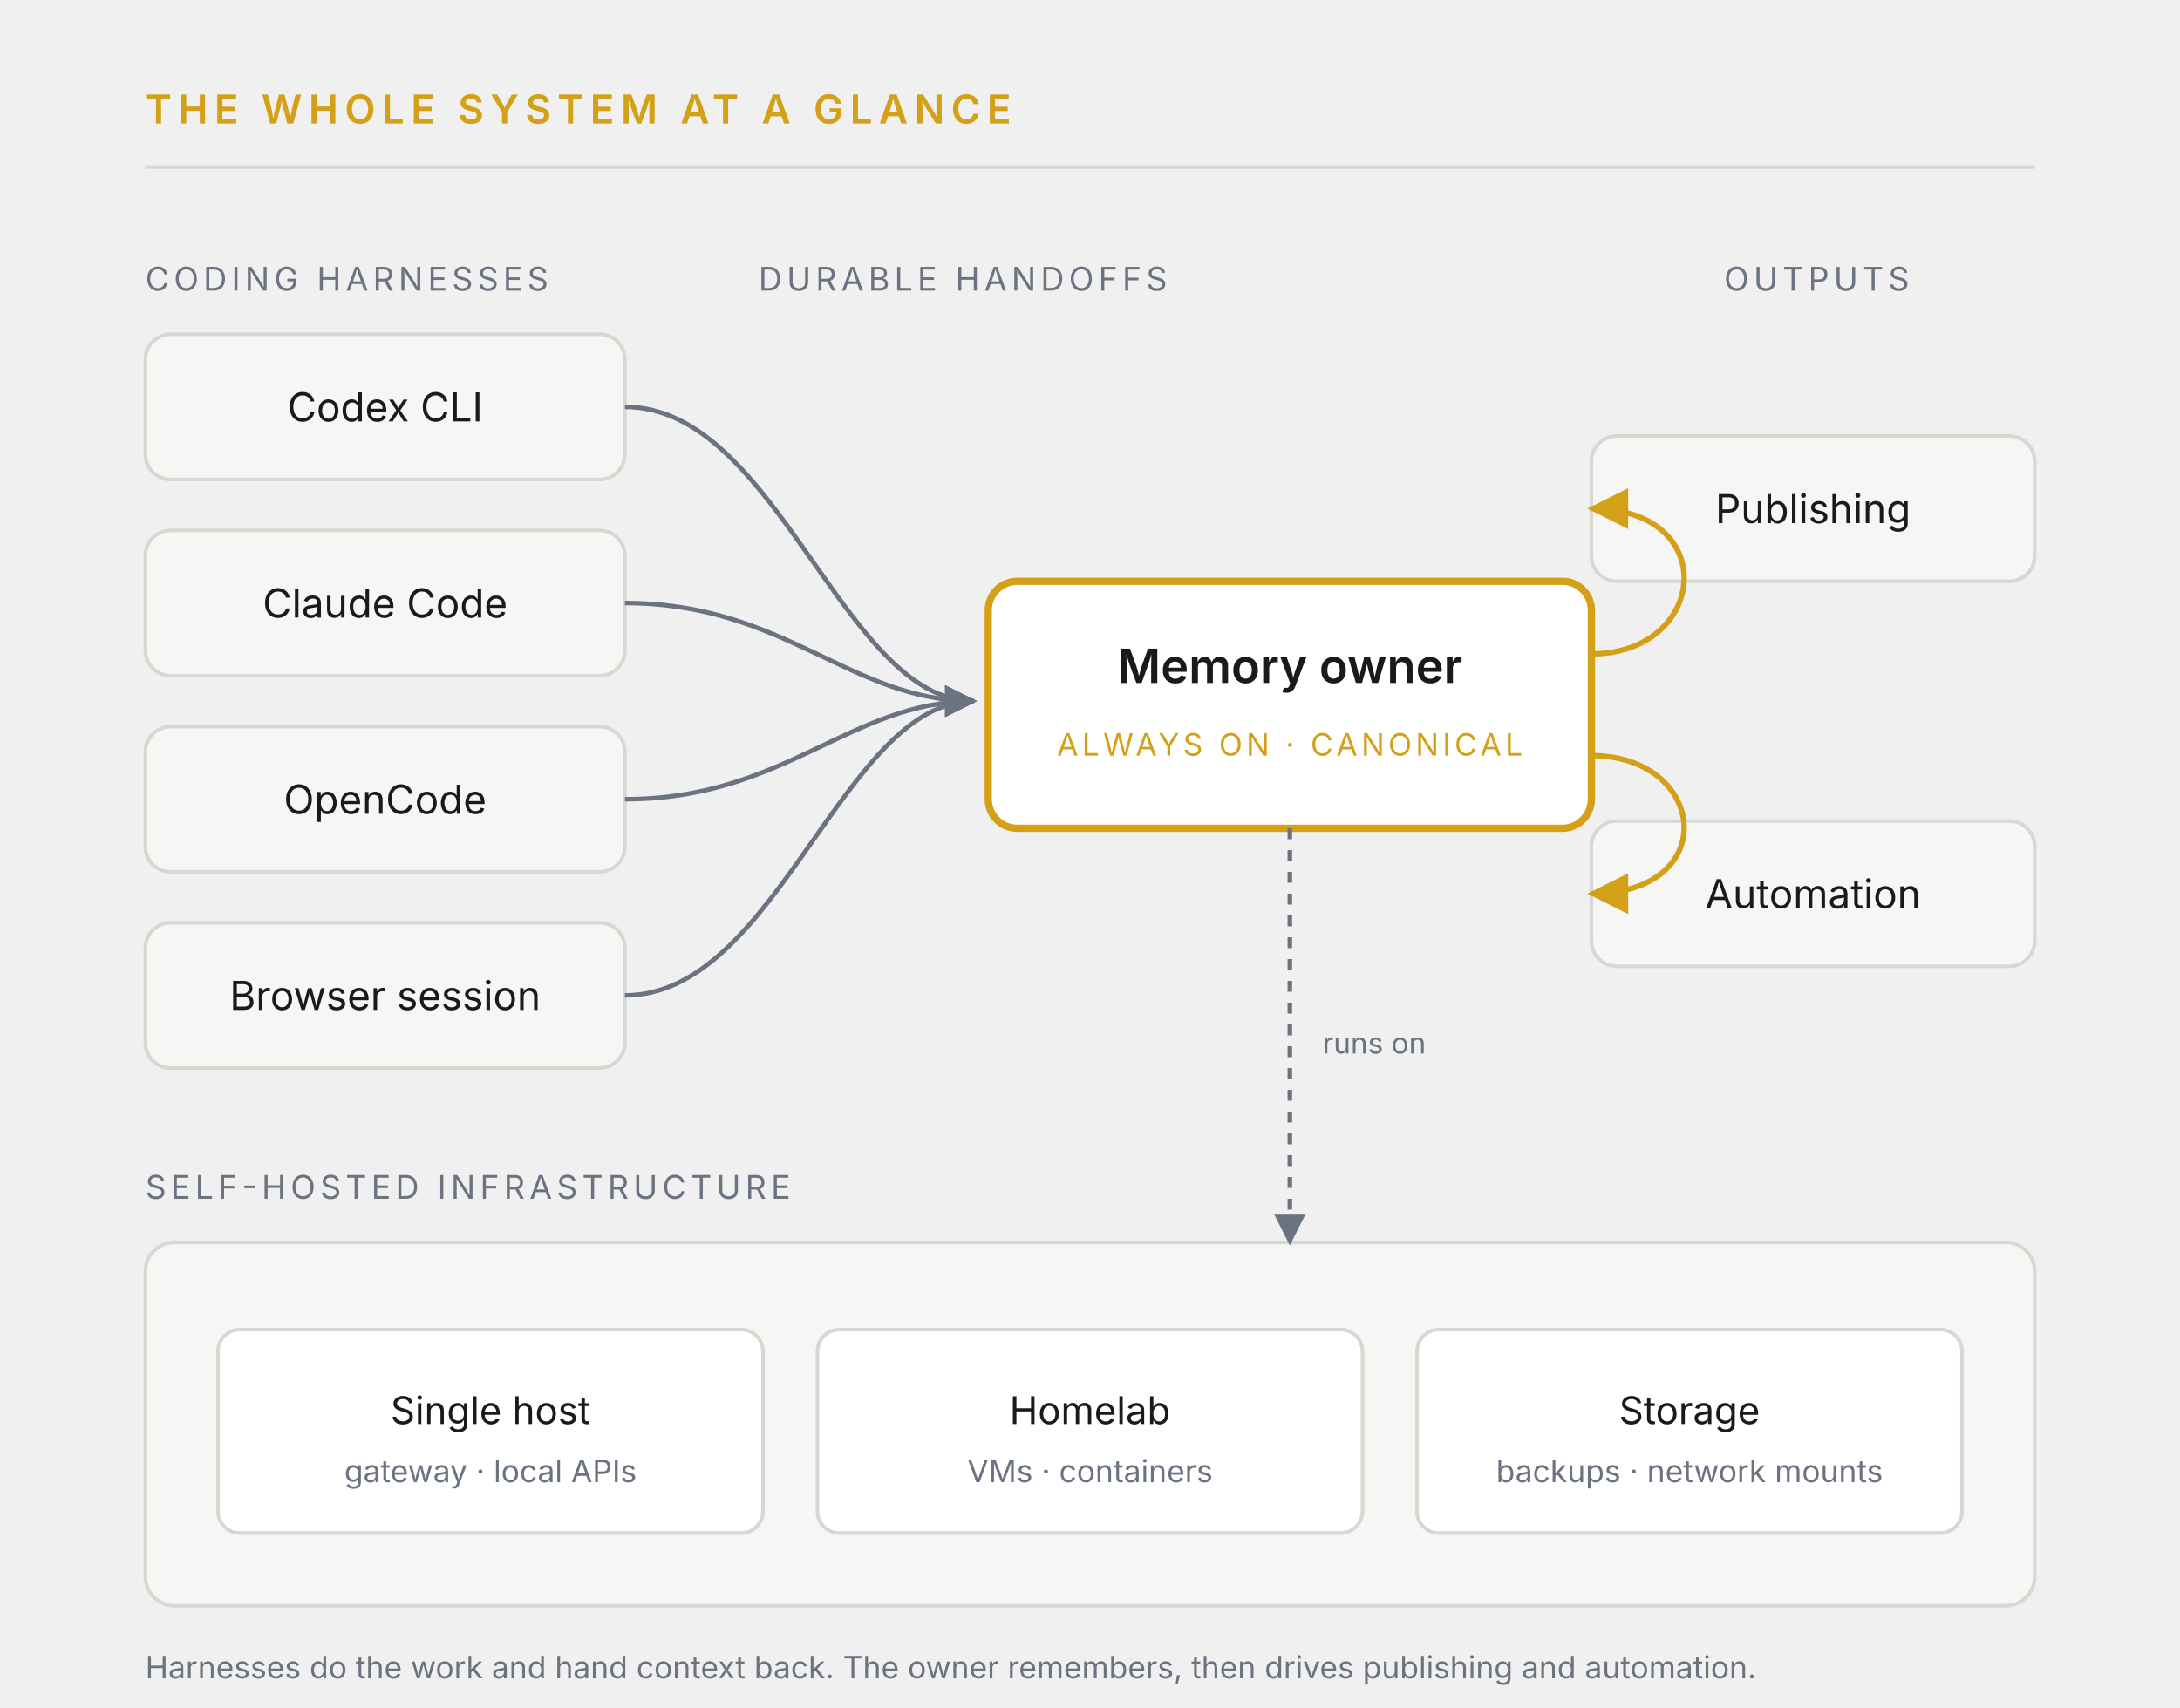
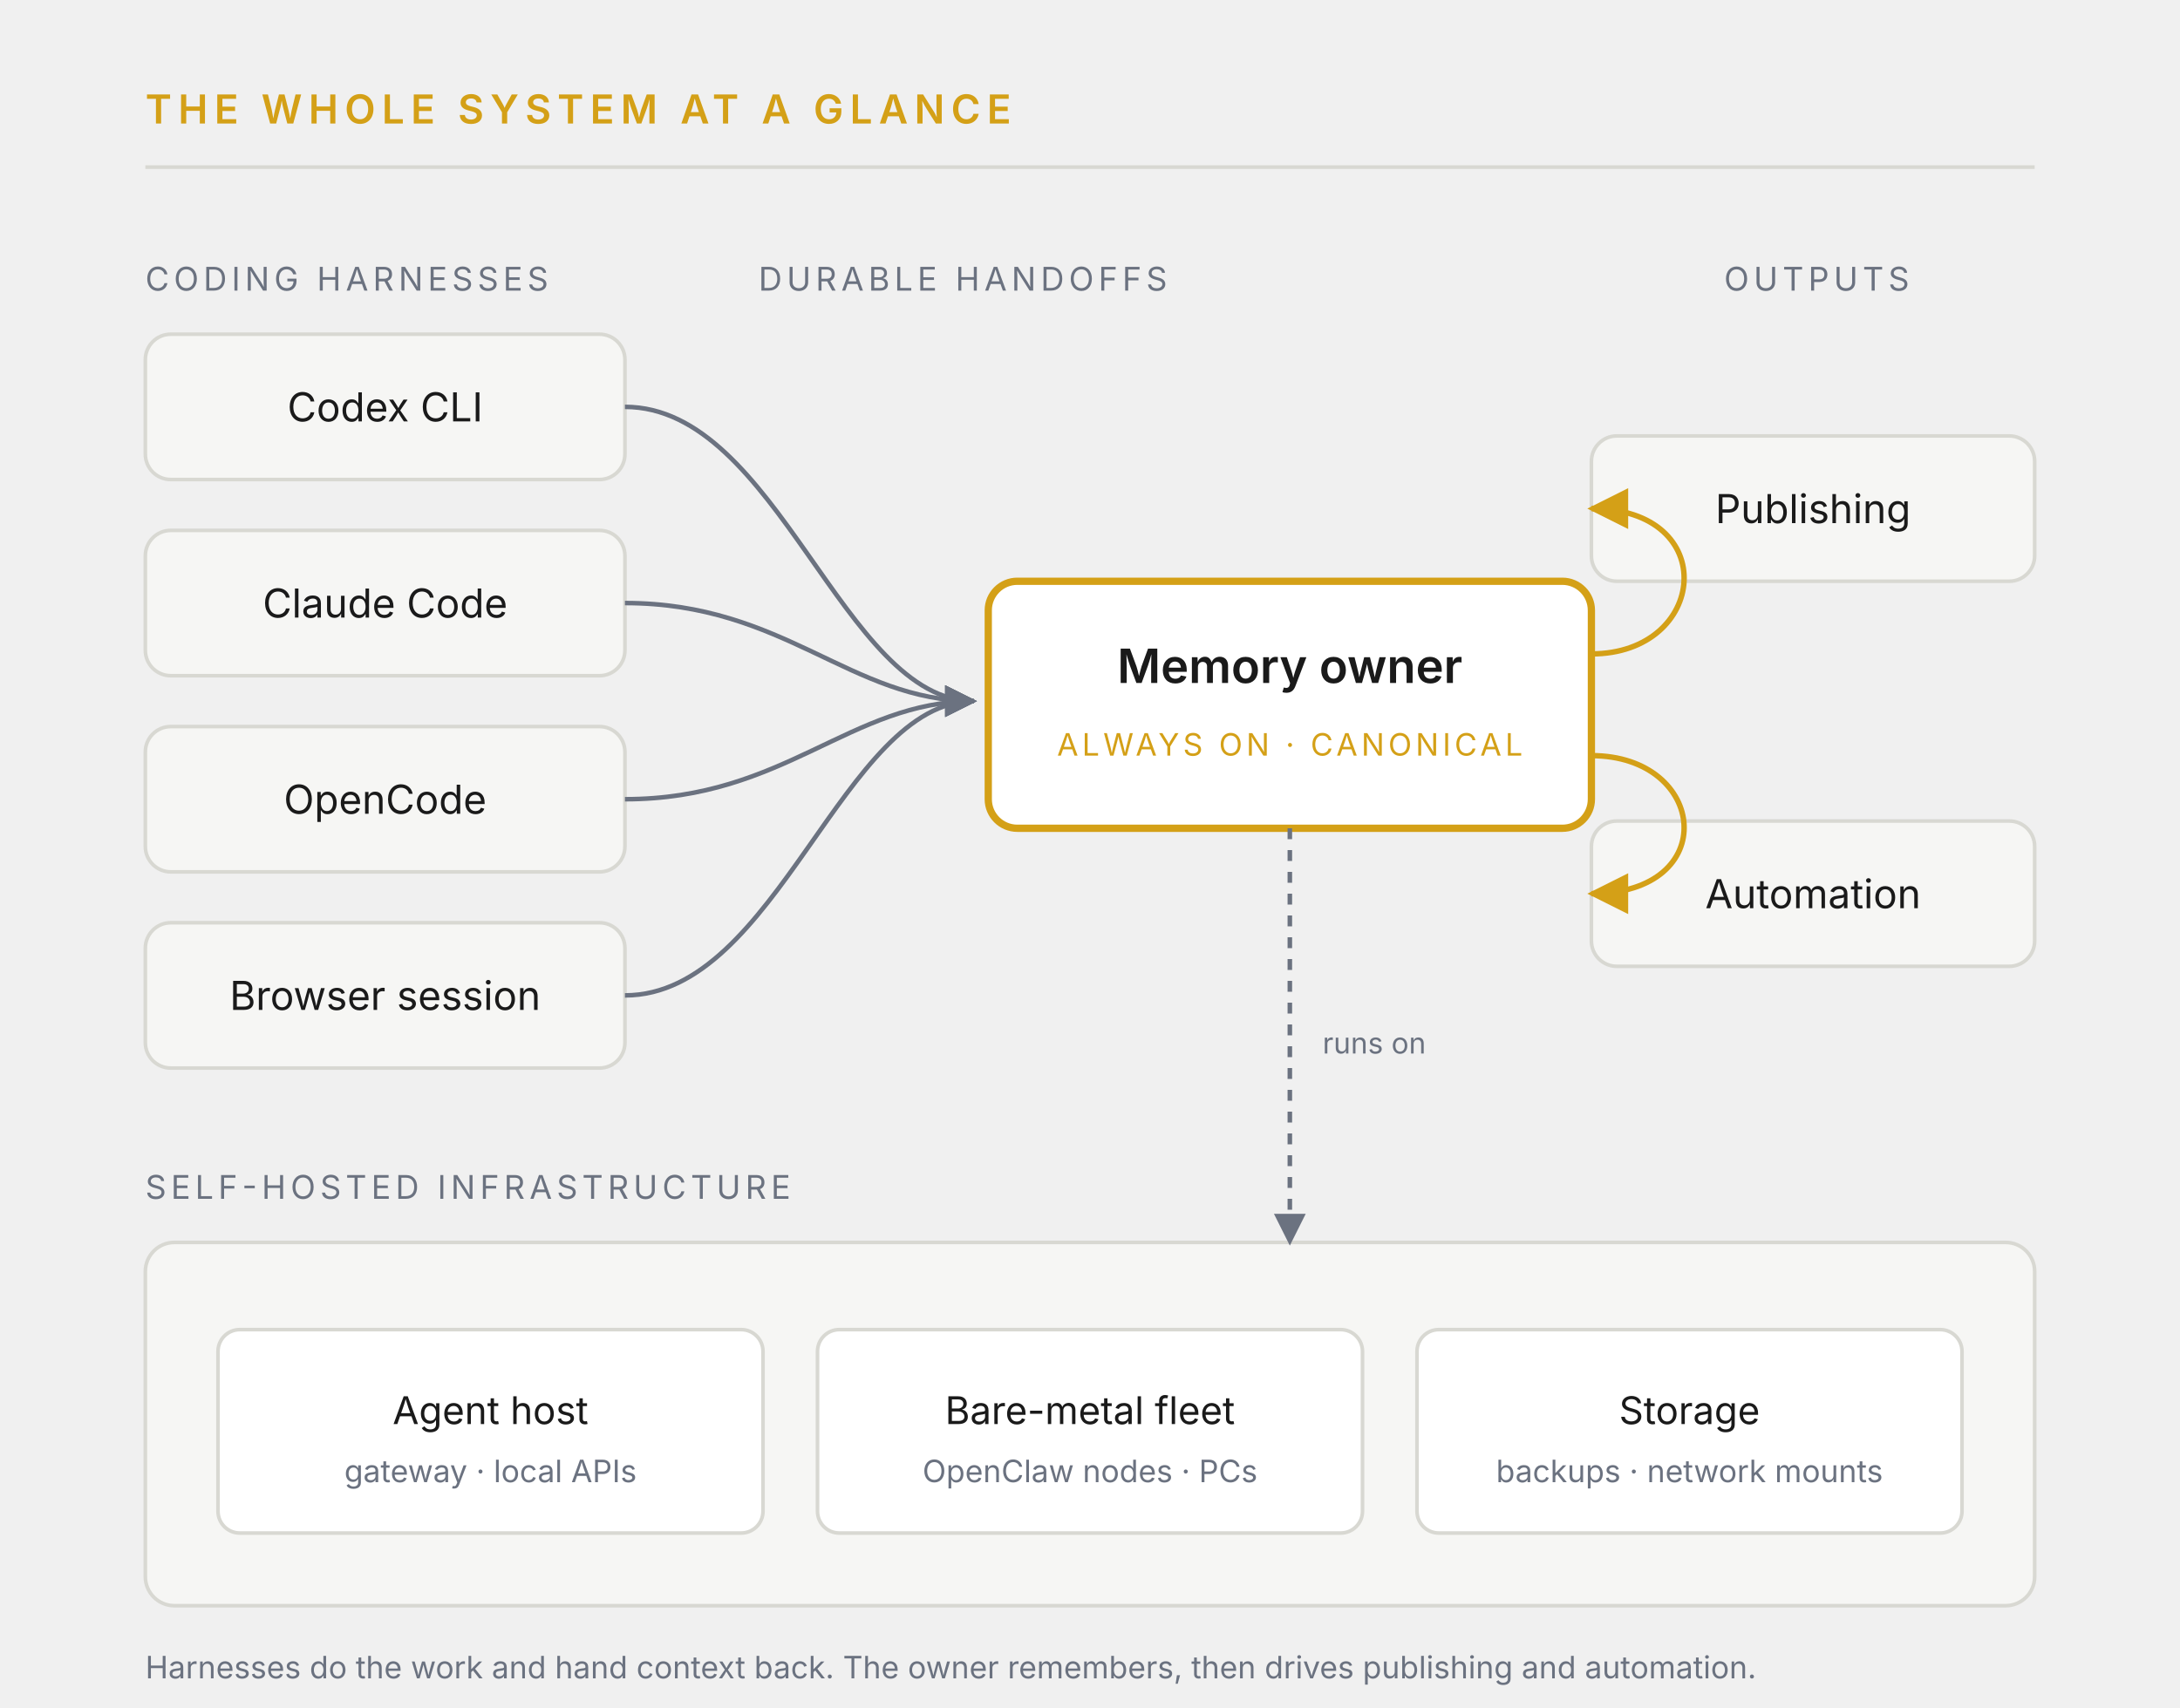
<svg xmlns="http://www.w3.org/2000/svg" viewBox="0 0 600 470" width="100%" height="auto" role="img" aria-labelledby="so-title so-desc" font-family="Inter, system-ui, sans-serif">
  <defs>
    <marker id="so-arrow" viewBox="0 0 10 10" refX="9" refY="5" markerWidth="7" markerHeight="7" orient="auto-start-reverse">
      <path d="M0,0 L10,5 L0,10 z" fill="#6b7280" />
    </marker>
    <marker id="so-arrow-gold" viewBox="0 0 10 10" refX="9" refY="5" markerWidth="7.5" markerHeight="7.5" orient="auto-start-reverse">
      <path d="M0,0 L10,5 L0,10 z" fill="#d4a017" />
    </marker>
  </defs>
  <text x="40" y="34" font-size="11" letter-spacing="0.16em" fill="#d4a017" font-weight="600">THE WHOLE SYSTEM AT A GLANCE</text>
  <line x1="40" y1="46" x2="560" y2="46" stroke="#d8d8d2" stroke-width="1" />
  <text x="40" y="80" font-size="9" letter-spacing="0.14em" fill="#6b7280">CODING HARNESSES</text>
  <g>
    <rect x="40" y="92" width="132" height="40" rx="7" fill="#f6f6f4" stroke="#d8d8d2" stroke-width="1" />
    <text x="106" y="116" font-size="11" fill="#1a1a1a" text-anchor="middle">Codex CLI</text>
    <rect x="40" y="146" width="132" height="40" rx="7" fill="#f6f6f4" stroke="#d8d8d2" stroke-width="1" />
    <text x="106" y="170" font-size="11" fill="#1a1a1a" text-anchor="middle">Claude Code</text>
    <rect x="40" y="200" width="132" height="40" rx="7" fill="#f6f6f4" stroke="#d8d8d2" stroke-width="1" />
    <text x="106" y="224" font-size="11" fill="#1a1a1a" text-anchor="middle">OpenCode</text>
    <rect x="40" y="254" width="132" height="40" rx="7" fill="#f6f6f4" stroke="#d8d8d2" stroke-width="1" />
    <text x="106" y="278" font-size="11" fill="#1a1a1a" text-anchor="middle">Browser session</text>
  </g>
  <text x="265" y="80" font-size="9" letter-spacing="0.14em" fill="#6b7280" text-anchor="middle">DURABLE HANDOFFS</text>
  <g fill="none" stroke="#6b7280" stroke-width="1.25">
    <path d="M172,112 C214,112 232,193 268,193" marker-end="url(#so-arrow)" />
    <path d="M172,166 C216,166 234,193 268,193" marker-end="url(#so-arrow)" />
    <path d="M172,220 C216,220 234,193 268,193" marker-end="url(#so-arrow)" />
    <path d="M172,274 C214,274 232,193 268,193" marker-end="url(#so-arrow)" />
  </g>
  <g>
    <rect x="272" y="160" width="166" height="68" rx="8" fill="#ffffff" stroke="#d4a017" stroke-width="2" />
    <text x="355" y="188" font-size="13" font-weight="600" fill="#1a1a1a" text-anchor="middle">Memory owner</text>
    <text x="355" y="208" font-size="8.5" letter-spacing="0.12em" fill="#d4a017" text-anchor="middle">ALWAYS ON · CANONICAL</text>
  </g>
  <text x="500" y="80" font-size="9" letter-spacing="0.14em" fill="#6b7280" text-anchor="middle">OUTPUTS</text>
  <g>
    <rect x="438" y="120" width="122" height="40" rx="7" fill="#f6f6f4" stroke="#d8d8d2" stroke-width="1" />
    <text x="499" y="144" font-size="11" fill="#1a1a1a" text-anchor="middle">Publishing</text>
    <rect x="438" y="226" width="122" height="40" rx="7" fill="#f6f6f4" stroke="#d8d8d2" stroke-width="1" />
    <text x="499" y="250" font-size="11" fill="#1a1a1a" text-anchor="middle">Automation</text>
  </g>
  <g fill="none" stroke="#d4a017" stroke-width="1.5">
    <path d="M438,180 C470,180 474,140 438,140" marker-end="url(#so-arrow-gold)" />
    <path d="M438,208 C470,208 474,246 438,246" marker-end="url(#so-arrow-gold)" />
  </g>
  <text x="40" y="330" font-size="9" letter-spacing="0.14em" fill="#6b7280">SELF-HOSTED INFRASTRUCTURE</text>
  <g>
    <rect x="40" y="342" width="520" height="100" rx="8" fill="#f6f6f4" stroke="#d8d8d2" stroke-width="1" />
    <rect x="60" y="366" width="150" height="56" rx="6" fill="#ffffff" stroke="#d8d8d2" stroke-width="1" />
-     <text x="135" y="392" font-size="10.5" fill="#1a1a1a" text-anchor="middle">Single host</text>
+     <text x="135" y="392" font-size="10.5" fill="#1a1a1a" text-anchor="middle">Agent host</text>
    <text x="135" y="408" font-size="8.5" fill="#6b7280" text-anchor="middle">gateway · local APIs</text>
    <rect x="225" y="366" width="150" height="56" rx="6" fill="#ffffff" stroke="#d8d8d2" stroke-width="1" />
-     <text x="300" y="392" font-size="10.5" fill="#1a1a1a" text-anchor="middle">Homelab</text>
-     <text x="300" y="408" font-size="8.5" fill="#6b7280" text-anchor="middle">VMs · containers</text>
+     <text x="300" y="392" font-size="10.5" fill="#1a1a1a" text-anchor="middle">Bare-metal fleet</text>
+     <text x="300" y="408" font-size="8.5" fill="#6b7280" text-anchor="middle">OpenClaw nodes · PCs</text>
    <rect x="390" y="366" width="150" height="56" rx="6" fill="#ffffff" stroke="#d8d8d2" stroke-width="1" />
    <text x="465" y="392" font-size="10.5" fill="#1a1a1a" text-anchor="middle">Storage</text>
    <text x="465" y="408" font-size="8.5" fill="#6b7280" text-anchor="middle">backups · network mounts</text>
  </g>
  <path d="M355,228 L355,342" fill="none" stroke="#6b7280" stroke-width="1.25" stroke-dasharray="3 3" marker-end="url(#so-arrow)" />
  <text x="364" y="290" font-size="8" fill="#6b7280">runs on</text>
  <text x="40" y="462" font-size="8.5" fill="#6b7280">Harnesses do the work and hand context back. The owner remembers, then drives publishing and automation.</text>
</svg>
